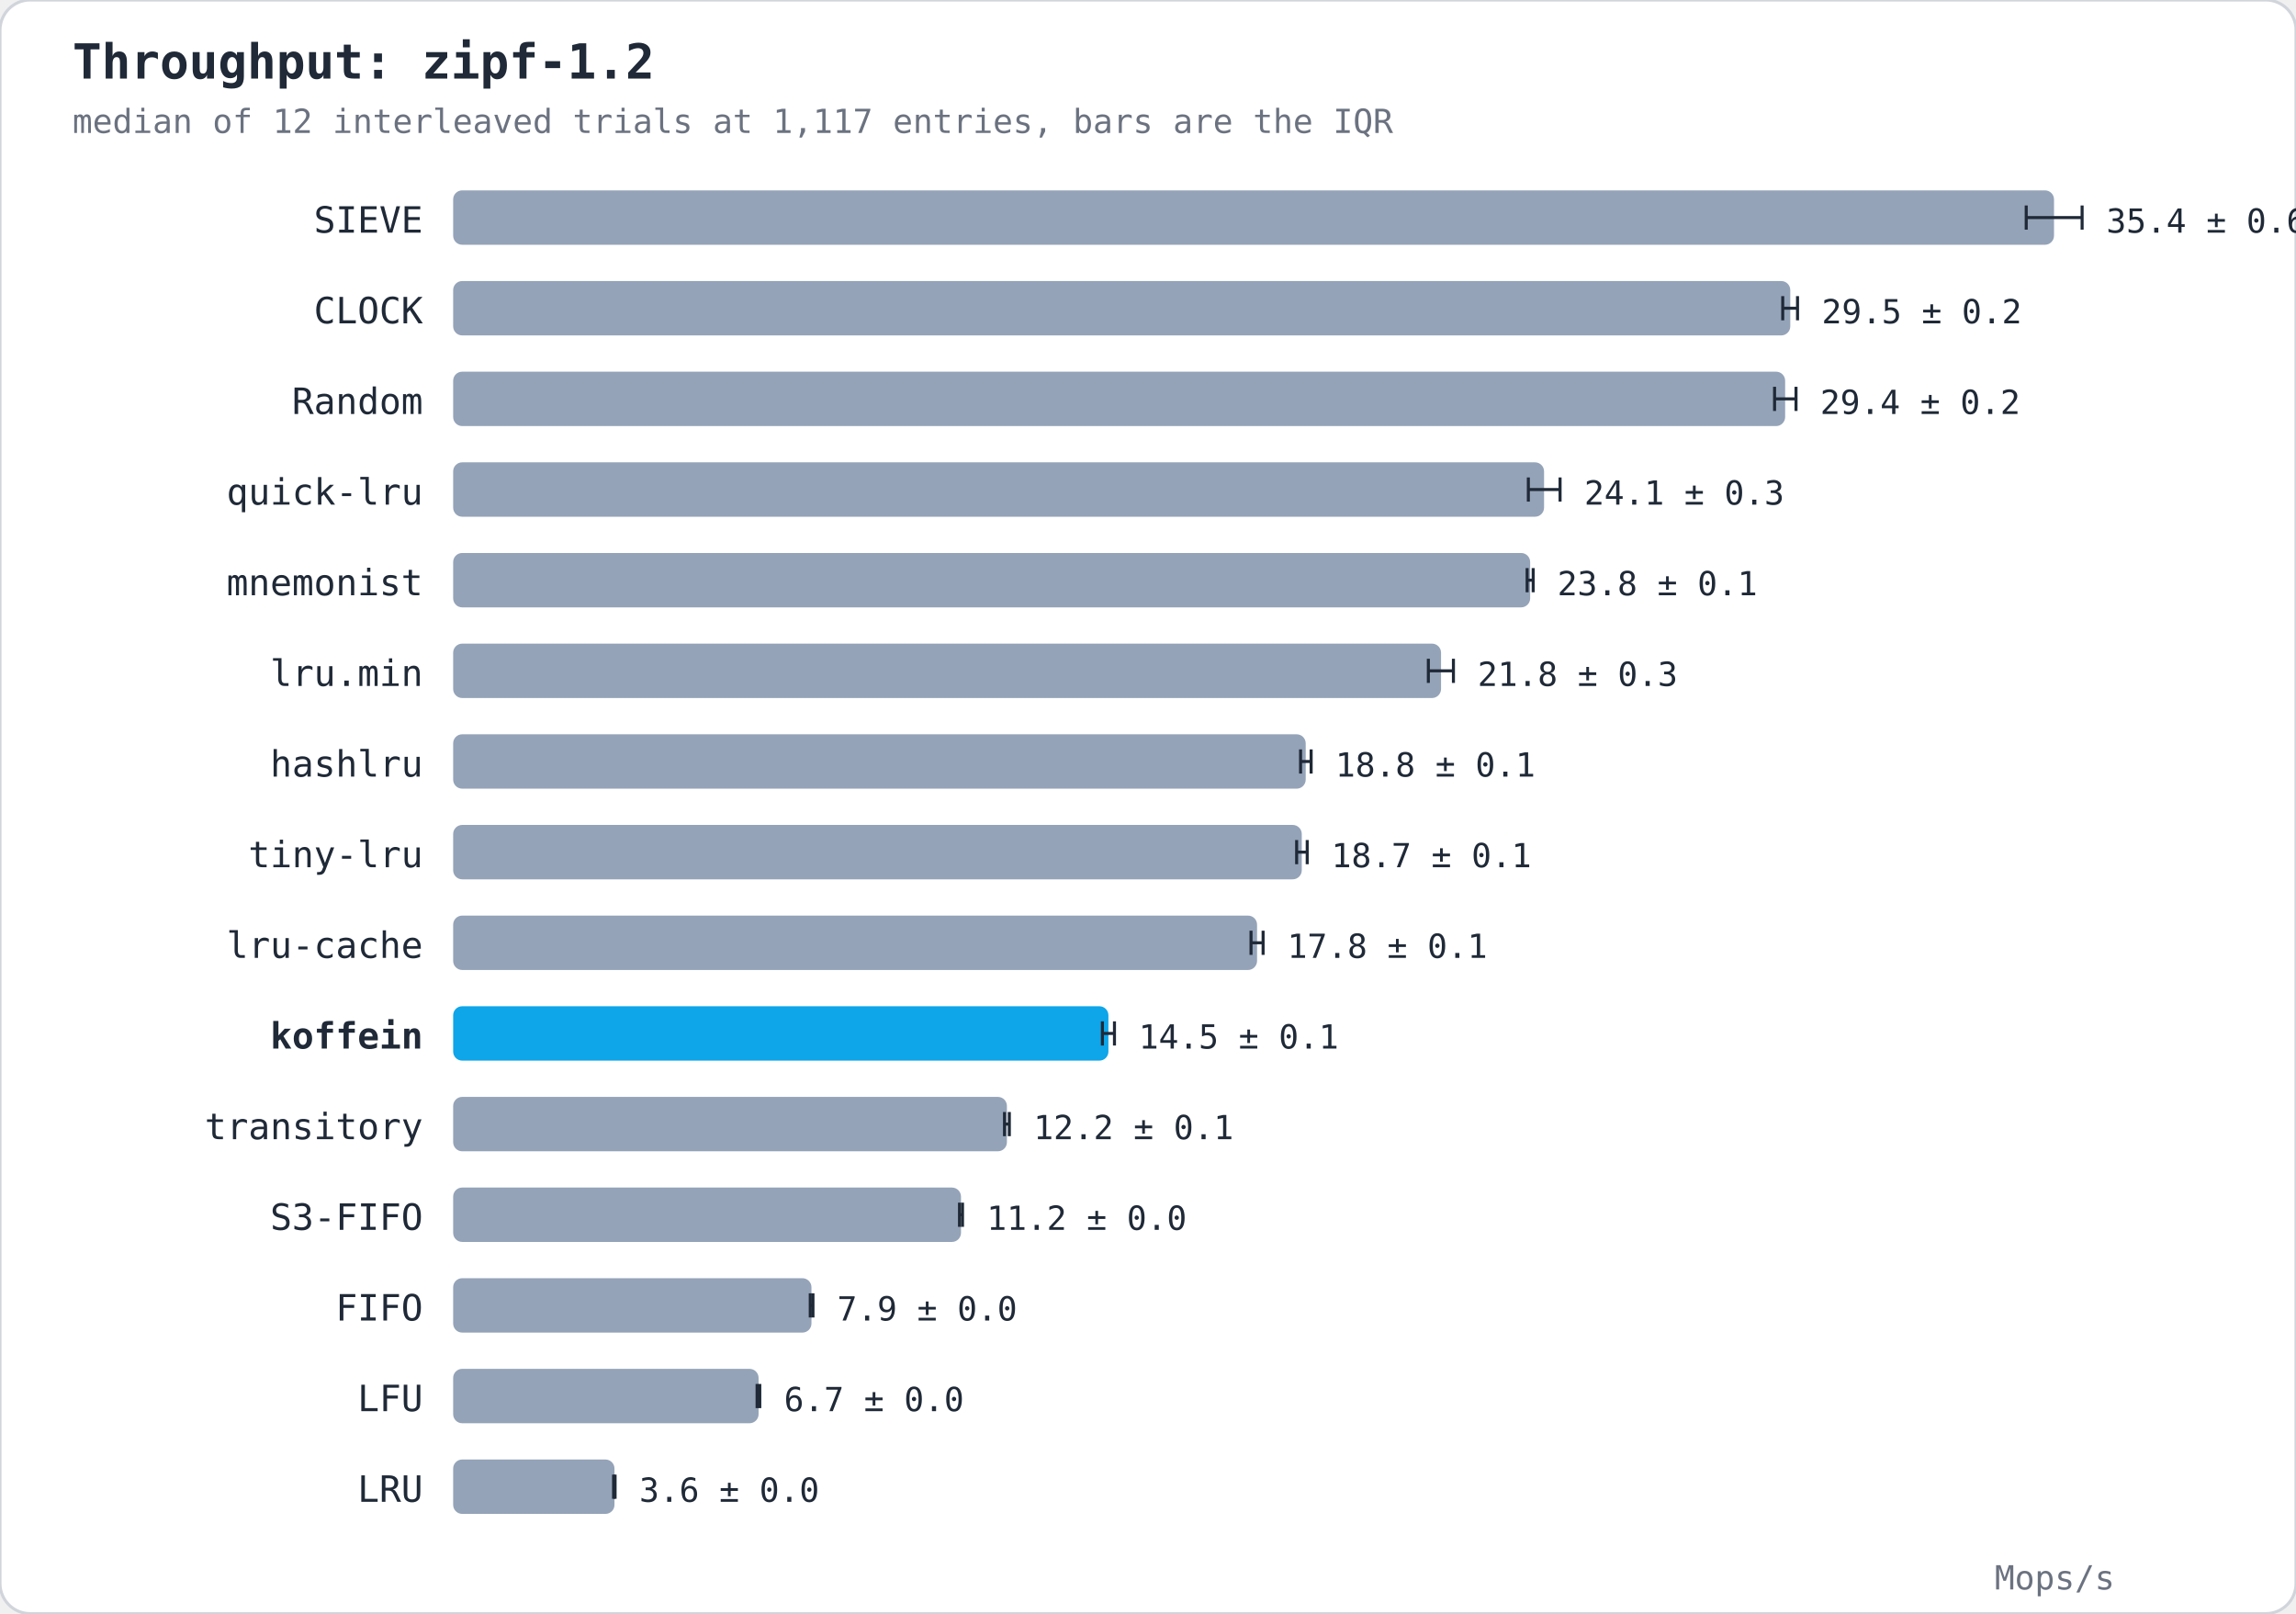
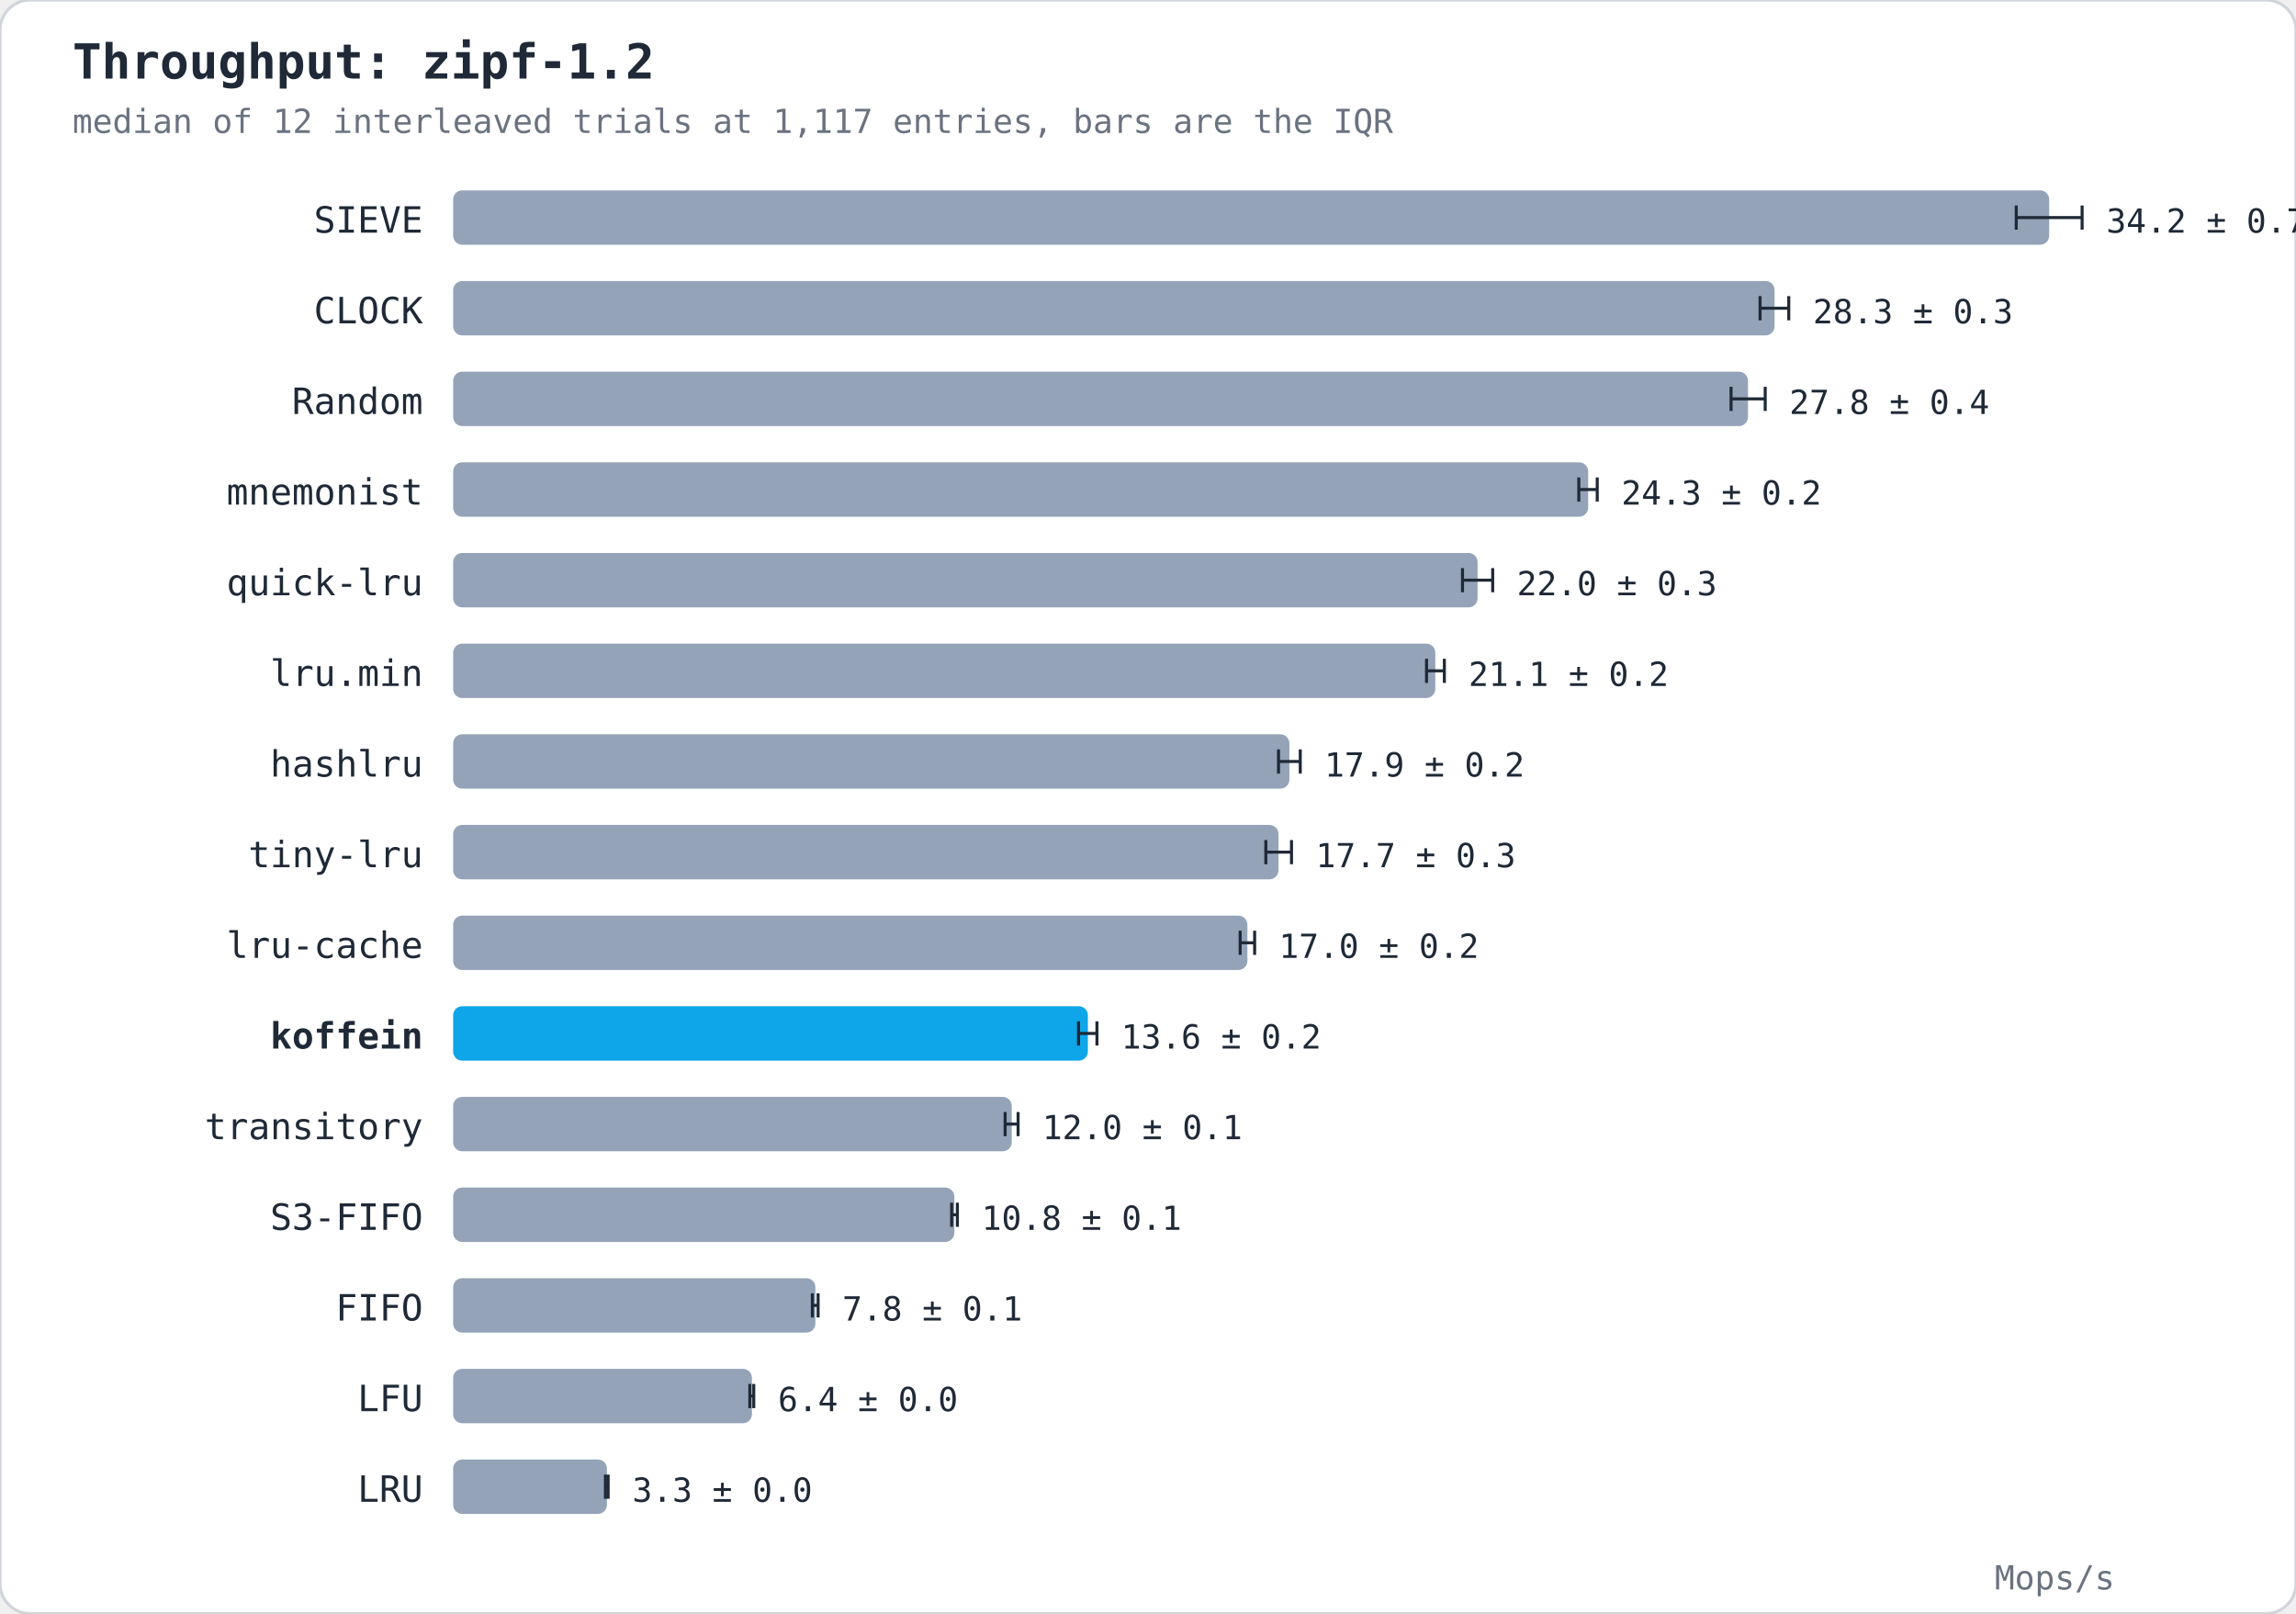
<svg xmlns="http://www.w3.org/2000/svg" viewBox="0 0 760 534" width="760" height="534" role="img">
  <rect x="0" y="0" width="760" height="534" rx="10" fill="#ffffff" stroke="#d1d5db" />
  <text x="24" y="26" font-family="ui-monospace,monospace" font-size="16" font-weight="700" fill="#1f2937">Throughput: zipf-1.2</text>
  <text x="24" y="44" font-family="ui-monospace,monospace" font-size="11" fill="#6b7280">median of 12 interleaved trials at 1,117 entries, bars are the IQR</text>
  <text x="140" y="77" text-anchor="end" font-family="ui-monospace,monospace" font-size="12" font-weight="400" fill="#1f2937">SIEVE</text>
-   <rect x="150" y="63" width="529.9" height="18" rx="3" fill="#94a3b8" />
-   <line x1="670.7" y1="72" x2="689.2" y2="72" stroke="#1f2937" stroke-width="1" />
-   <line x1="670.7" y1="68" x2="670.7" y2="76" stroke="#1f2937" stroke-width="1" />
+   <rect x="150" y="63" width="528.3" height="18" rx="3" fill="#94a3b8" />
+   <line x1="667.4" y1="72" x2="689.2" y2="72" stroke="#1f2937" stroke-width="1" />
+   <line x1="667.4" y1="68" x2="667.4" y2="76" stroke="#1f2937" stroke-width="1" />
  <line x1="689.2" y1="68" x2="689.2" y2="76" stroke="#1f2937" stroke-width="1" />
-   <text x="697.2" y="77" font-family="ui-monospace,monospace" font-size="11" fill="#1f2937">35.4 ± 0.6</text>
+   <text x="697.2" y="77" font-family="ui-monospace,monospace" font-size="11" fill="#1f2937">34.2 ± 0.7</text>
  <text x="140" y="107" text-anchor="end" font-family="ui-monospace,monospace" font-size="12" font-weight="400" fill="#1f2937">CLOCK</text>
-   <rect x="150" y="93" width="442.6" height="18" rx="3" fill="#94a3b8" />
-   <line x1="590.1" y1="102" x2="595.0" y2="102" stroke="#1f2937" stroke-width="1" />
-   <line x1="590.1" y1="98" x2="590.1" y2="106" stroke="#1f2937" stroke-width="1" />
-   <line x1="595.0" y1="98" x2="595.0" y2="106" stroke="#1f2937" stroke-width="1" />
-   <text x="603.0" y="107" font-family="ui-monospace,monospace" font-size="11" fill="#1f2937">29.5 ± 0.2</text>
+   <rect x="150" y="93" width="437.4" height="18" rx="3" fill="#94a3b8" />
+   <line x1="582.6" y1="102" x2="592.1" y2="102" stroke="#1f2937" stroke-width="1" />
+   <line x1="582.6" y1="98" x2="582.6" y2="106" stroke="#1f2937" stroke-width="1" />
+   <line x1="592.1" y1="98" x2="592.1" y2="106" stroke="#1f2937" stroke-width="1" />
+   <text x="600.1" y="107" font-family="ui-monospace,monospace" font-size="11" fill="#1f2937">28.3 ± 0.3</text>
  <text x="140" y="137" text-anchor="end" font-family="ui-monospace,monospace" font-size="12" font-weight="400" fill="#1f2937">Random</text>
-   <rect x="150" y="123" width="440.9" height="18" rx="3" fill="#94a3b8" />
-   <line x1="587.4" y1="132" x2="594.5" y2="132" stroke="#1f2937" stroke-width="1" />
-   <line x1="587.4" y1="128" x2="587.4" y2="136" stroke="#1f2937" stroke-width="1" />
-   <line x1="594.5" y1="128" x2="594.5" y2="136" stroke="#1f2937" stroke-width="1" />
-   <text x="602.5" y="137" font-family="ui-monospace,monospace" font-size="11" fill="#1f2937">29.4 ± 0.2</text>
-   <text x="140" y="167" text-anchor="end" font-family="ui-monospace,monospace" font-size="12" font-weight="400" fill="#1f2937">quick-lru</text>
-   <rect x="150" y="153" width="361.1" height="18" rx="3" fill="#94a3b8" />
-   <line x1="505.9" y1="162" x2="516.4" y2="162" stroke="#1f2937" stroke-width="1" />
-   <line x1="505.9" y1="158" x2="505.9" y2="166" stroke="#1f2937" stroke-width="1" />
-   <line x1="516.4" y1="158" x2="516.4" y2="166" stroke="#1f2937" stroke-width="1" />
-   <text x="524.4" y="167" font-family="ui-monospace,monospace" font-size="11" fill="#1f2937">24.1 ± 0.3</text>
-   <text x="140" y="197" text-anchor="end" font-family="ui-monospace,monospace" font-size="12" font-weight="400" fill="#1f2937">mnemonist</text>
-   <rect x="150" y="183" width="356.5" height="18" rx="3" fill="#94a3b8" />
-   <line x1="505.5" y1="192" x2="507.5" y2="192" stroke="#1f2937" stroke-width="1" />
-   <line x1="505.5" y1="188" x2="505.5" y2="196" stroke="#1f2937" stroke-width="1" />
-   <line x1="507.5" y1="188" x2="507.5" y2="196" stroke="#1f2937" stroke-width="1" />
-   <text x="515.5" y="197" font-family="ui-monospace,monospace" font-size="11" fill="#1f2937">23.8 ± 0.1</text>
+   <rect x="150" y="123" width="428.6" height="18" rx="3" fill="#94a3b8" />
+   <line x1="573.0" y1="132" x2="584.3" y2="132" stroke="#1f2937" stroke-width="1" />
+   <line x1="573.0" y1="128" x2="573.0" y2="136" stroke="#1f2937" stroke-width="1" />
+   <line x1="584.3" y1="128" x2="584.3" y2="136" stroke="#1f2937" stroke-width="1" />
+   <text x="592.3" y="137" font-family="ui-monospace,monospace" font-size="11" fill="#1f2937">27.8 ± 0.4</text>
+   <text x="140" y="167" text-anchor="end" font-family="ui-monospace,monospace" font-size="12" font-weight="400" fill="#1f2937">mnemonist</text>
+   <rect x="150" y="153" width="375.7" height="18" rx="3" fill="#94a3b8" />
+   <line x1="522.6" y1="162" x2="528.7" y2="162" stroke="#1f2937" stroke-width="1" />
+   <line x1="522.6" y1="158" x2="522.6" y2="166" stroke="#1f2937" stroke-width="1" />
+   <line x1="528.7" y1="158" x2="528.7" y2="166" stroke="#1f2937" stroke-width="1" />
+   <text x="536.7" y="167" font-family="ui-monospace,monospace" font-size="11" fill="#1f2937">24.3 ± 0.2</text>
+   <text x="140" y="197" text-anchor="end" font-family="ui-monospace,monospace" font-size="12" font-weight="400" fill="#1f2937">quick-lru</text>
+   <rect x="150" y="183" width="339.1" height="18" rx="3" fill="#94a3b8" />
+   <line x1="484.1" y1="192" x2="494.1" y2="192" stroke="#1f2937" stroke-width="1" />
+   <line x1="484.1" y1="188" x2="484.1" y2="196" stroke="#1f2937" stroke-width="1" />
+   <line x1="494.1" y1="188" x2="494.1" y2="196" stroke="#1f2937" stroke-width="1" />
+   <text x="502.1" y="197" font-family="ui-monospace,monospace" font-size="11" fill="#1f2937">22.0 ± 0.3</text>
  <text x="140" y="227" text-anchor="end" font-family="ui-monospace,monospace" font-size="12" font-weight="400" fill="#1f2937">lru.min</text>
-   <rect x="150" y="213" width="327.0" height="18" rx="3" fill="#94a3b8" />
-   <line x1="472.8" y1="222" x2="481.1" y2="222" stroke="#1f2937" stroke-width="1" />
-   <line x1="472.8" y1="218" x2="472.8" y2="226" stroke="#1f2937" stroke-width="1" />
-   <line x1="481.1" y1="218" x2="481.1" y2="226" stroke="#1f2937" stroke-width="1" />
-   <text x="489.1" y="227" font-family="ui-monospace,monospace" font-size="11" fill="#1f2937">21.8 ± 0.3</text>
+   <rect x="150" y="213" width="325.1" height="18" rx="3" fill="#94a3b8" />
+   <line x1="472.2" y1="222" x2="478.1" y2="222" stroke="#1f2937" stroke-width="1" />
+   <line x1="472.2" y1="218" x2="472.2" y2="226" stroke="#1f2937" stroke-width="1" />
+   <line x1="478.1" y1="218" x2="478.1" y2="226" stroke="#1f2937" stroke-width="1" />
+   <text x="486.1" y="227" font-family="ui-monospace,monospace" font-size="11" fill="#1f2937">21.1 ± 0.2</text>
  <text x="140" y="257" text-anchor="end" font-family="ui-monospace,monospace" font-size="12" font-weight="400" fill="#1f2937">hashlru</text>
-   <rect x="150" y="243" width="282.2" height="18" rx="3" fill="#94a3b8" />
-   <line x1="430.5" y1="252" x2="434.0" y2="252" stroke="#1f2937" stroke-width="1" />
-   <line x1="430.5" y1="248" x2="430.5" y2="256" stroke="#1f2937" stroke-width="1" />
-   <line x1="434.0" y1="248" x2="434.0" y2="256" stroke="#1f2937" stroke-width="1" />
-   <text x="442.0" y="257" font-family="ui-monospace,monospace" font-size="11" fill="#1f2937">18.8 ± 0.1</text>
+   <rect x="150" y="243" width="276.8" height="18" rx="3" fill="#94a3b8" />
+   <line x1="423.2" y1="252" x2="430.4" y2="252" stroke="#1f2937" stroke-width="1" />
+   <line x1="423.2" y1="248" x2="423.2" y2="256" stroke="#1f2937" stroke-width="1" />
+   <line x1="430.4" y1="248" x2="430.4" y2="256" stroke="#1f2937" stroke-width="1" />
+   <text x="438.4" y="257" font-family="ui-monospace,monospace" font-size="11" fill="#1f2937">17.9 ± 0.2</text>
  <text x="140" y="287" text-anchor="end" font-family="ui-monospace,monospace" font-size="12" font-weight="400" fill="#1f2937">tiny-lru</text>
-   <rect x="150" y="273" width="280.9" height="18" rx="3" fill="#94a3b8" />
-   <line x1="429.2" y1="282" x2="432.7" y2="282" stroke="#1f2937" stroke-width="1" />
-   <line x1="429.2" y1="278" x2="429.2" y2="286" stroke="#1f2937" stroke-width="1" />
-   <line x1="432.7" y1="278" x2="432.7" y2="286" stroke="#1f2937" stroke-width="1" />
-   <text x="440.7" y="287" font-family="ui-monospace,monospace" font-size="11" fill="#1f2937">18.7 ± 0.1</text>
+   <rect x="150" y="273" width="273.2" height="18" rx="3" fill="#94a3b8" />
+   <line x1="419.0" y1="282" x2="427.5" y2="282" stroke="#1f2937" stroke-width="1" />
+   <line x1="419.0" y1="278" x2="419.0" y2="286" stroke="#1f2937" stroke-width="1" />
+   <line x1="427.5" y1="278" x2="427.5" y2="286" stroke="#1f2937" stroke-width="1" />
+   <text x="435.5" y="287" font-family="ui-monospace,monospace" font-size="11" fill="#1f2937">17.7 ± 0.3</text>
  <text x="140" y="317" text-anchor="end" font-family="ui-monospace,monospace" font-size="12" font-weight="400" fill="#1f2937">lru-cache</text>
-   <rect x="150" y="303" width="266.1" height="18" rx="3" fill="#94a3b8" />
-   <line x1="414.1" y1="312" x2="418.1" y2="312" stroke="#1f2937" stroke-width="1" />
-   <line x1="414.1" y1="308" x2="414.1" y2="316" stroke="#1f2937" stroke-width="1" />
-   <line x1="418.1" y1="308" x2="418.1" y2="316" stroke="#1f2937" stroke-width="1" />
-   <text x="426.1" y="317" font-family="ui-monospace,monospace" font-size="11" fill="#1f2937">17.8 ± 0.1</text>
+   <rect x="150" y="303" width="262.9" height="18" rx="3" fill="#94a3b8" />
+   <line x1="410.5" y1="312" x2="415.3" y2="312" stroke="#1f2937" stroke-width="1" />
+   <line x1="410.5" y1="308" x2="410.5" y2="316" stroke="#1f2937" stroke-width="1" />
+   <line x1="415.3" y1="308" x2="415.3" y2="316" stroke="#1f2937" stroke-width="1" />
+   <text x="423.3" y="317" font-family="ui-monospace,monospace" font-size="11" fill="#1f2937">17.0 ± 0.2</text>
  <text x="140" y="347" text-anchor="end" font-family="ui-monospace,monospace" font-size="12" font-weight="700" fill="#1f2937">koffein</text>
-   <rect x="150" y="333" width="216.9" height="18" rx="3" fill="#0ea5e9" />
-   <line x1="364.9" y1="342" x2="368.9" y2="342" stroke="#1f2937" stroke-width="1" />
-   <line x1="364.9" y1="338" x2="364.9" y2="346" stroke="#1f2937" stroke-width="1" />
-   <line x1="368.9" y1="338" x2="368.9" y2="346" stroke="#1f2937" stroke-width="1" />
-   <text x="376.9" y="347" font-family="ui-monospace,monospace" font-size="11" fill="#1f2937">14.5 ± 0.1</text>
+   <rect x="150" y="333" width="210.1" height="18" rx="3" fill="#0ea5e9" />
+   <line x1="357.0" y1="342" x2="363.1" y2="342" stroke="#1f2937" stroke-width="1" />
+   <line x1="357.0" y1="338" x2="357.0" y2="346" stroke="#1f2937" stroke-width="1" />
+   <line x1="363.1" y1="338" x2="363.1" y2="346" stroke="#1f2937" stroke-width="1" />
+   <text x="371.1" y="347" font-family="ui-monospace,monospace" font-size="11" fill="#1f2937">13.6 ± 0.2</text>
  <text x="140" y="377" text-anchor="end" font-family="ui-monospace,monospace" font-size="12" font-weight="400" fill="#1f2937">transitory</text>
-   <rect x="150" y="363" width="183.3" height="18" rx="3" fill="#94a3b8" />
-   <line x1="332.5" y1="372" x2="334.1" y2="372" stroke="#1f2937" stroke-width="1" />
-   <line x1="332.5" y1="368" x2="332.5" y2="376" stroke="#1f2937" stroke-width="1" />
-   <line x1="334.1" y1="368" x2="334.1" y2="376" stroke="#1f2937" stroke-width="1" />
-   <text x="342.1" y="377" font-family="ui-monospace,monospace" font-size="11" fill="#1f2937">12.2 ± 0.1</text>
+   <rect x="150" y="363" width="184.9" height="18" rx="3" fill="#94a3b8" />
+   <line x1="332.7" y1="372" x2="337.0" y2="372" stroke="#1f2937" stroke-width="1" />
+   <line x1="332.7" y1="368" x2="332.7" y2="376" stroke="#1f2937" stroke-width="1" />
+   <line x1="337.0" y1="368" x2="337.0" y2="376" stroke="#1f2937" stroke-width="1" />
+   <text x="345.0" y="377" font-family="ui-monospace,monospace" font-size="11" fill="#1f2937">12.0 ± 0.1</text>
  <text x="140" y="407" text-anchor="end" font-family="ui-monospace,monospace" font-size="12" font-weight="400" fill="#1f2937">S3-FIFO</text>
-   <rect x="150" y="393" width="168.1" height="18" rx="3" fill="#94a3b8" />
-   <line x1="317.6" y1="402" x2="318.6" y2="402" stroke="#1f2937" stroke-width="1" />
-   <line x1="317.6" y1="398" x2="317.6" y2="406" stroke="#1f2937" stroke-width="1" />
-   <line x1="318.6" y1="398" x2="318.6" y2="406" stroke="#1f2937" stroke-width="1" />
-   <text x="326.6" y="407" font-family="ui-monospace,monospace" font-size="11" fill="#1f2937">11.2 ± 0.0</text>
+   <rect x="150" y="393" width="165.9" height="18" rx="3" fill="#94a3b8" />
+   <line x1="315.0" y1="402" x2="316.9" y2="402" stroke="#1f2937" stroke-width="1" />
+   <line x1="315.0" y1="398" x2="315.0" y2="406" stroke="#1f2937" stroke-width="1" />
+   <line x1="316.9" y1="398" x2="316.9" y2="406" stroke="#1f2937" stroke-width="1" />
+   <text x="324.9" y="407" font-family="ui-monospace,monospace" font-size="11" fill="#1f2937">10.8 ± 0.1</text>
  <text x="140" y="437" text-anchor="end" font-family="ui-monospace,monospace" font-size="12" font-weight="400" fill="#1f2937">FIFO</text>
-   <rect x="150" y="423" width="118.6" height="18" rx="3" fill="#94a3b8" />
-   <line x1="268.2" y1="432" x2="269.1" y2="432" stroke="#1f2937" stroke-width="1" />
-   <line x1="268.2" y1="428" x2="268.2" y2="436" stroke="#1f2937" stroke-width="1" />
-   <line x1="269.1" y1="428" x2="269.1" y2="436" stroke="#1f2937" stroke-width="1" />
-   <text x="277.1" y="437" font-family="ui-monospace,monospace" font-size="11" fill="#1f2937">7.9 ± 0.0</text>
+   <rect x="150" y="423" width="119.9" height="18" rx="3" fill="#94a3b8" />
+   <line x1="268.9" y1="432" x2="270.8" y2="432" stroke="#1f2937" stroke-width="1" />
+   <line x1="268.9" y1="428" x2="268.9" y2="436" stroke="#1f2937" stroke-width="1" />
+   <line x1="270.8" y1="428" x2="270.8" y2="436" stroke="#1f2937" stroke-width="1" />
+   <text x="278.8" y="437" font-family="ui-monospace,monospace" font-size="11" fill="#1f2937">7.8 ± 0.1</text>
  <text x="140" y="467" text-anchor="end" font-family="ui-monospace,monospace" font-size="12" font-weight="400" fill="#1f2937">LFU</text>
-   <rect x="150" y="453" width="101.1" height="18" rx="3" fill="#94a3b8" />
-   <line x1="250.6" y1="462" x2="251.5" y2="462" stroke="#1f2937" stroke-width="1" />
-   <line x1="250.6" y1="458" x2="250.6" y2="466" stroke="#1f2937" stroke-width="1" />
-   <line x1="251.5" y1="458" x2="251.5" y2="466" stroke="#1f2937" stroke-width="1" />
-   <text x="259.5" y="467" font-family="ui-monospace,monospace" font-size="11" fill="#1f2937">6.7 ± 0.0</text>
+   <rect x="150" y="453" width="98.9" height="18" rx="3" fill="#94a3b8" />
+   <line x1="248.2" y1="462" x2="249.5" y2="462" stroke="#1f2937" stroke-width="1" />
+   <line x1="248.2" y1="458" x2="248.2" y2="466" stroke="#1f2937" stroke-width="1" />
+   <line x1="249.5" y1="458" x2="249.5" y2="466" stroke="#1f2937" stroke-width="1" />
+   <text x="257.5" y="467" font-family="ui-monospace,monospace" font-size="11" fill="#1f2937">6.4 ± 0.0</text>
  <text x="140" y="497" text-anchor="end" font-family="ui-monospace,monospace" font-size="12" font-weight="400" fill="#1f2937">LRU</text>
-   <rect x="150" y="483" width="53.4" height="18" rx="3" fill="#94a3b8" />
-   <line x1="203.1" y1="492" x2="203.6" y2="492" stroke="#1f2937" stroke-width="1" />
-   <line x1="203.1" y1="488" x2="203.1" y2="496" stroke="#1f2937" stroke-width="1" />
-   <line x1="203.6" y1="488" x2="203.6" y2="496" stroke="#1f2937" stroke-width="1" />
-   <text x="211.6" y="497" font-family="ui-monospace,monospace" font-size="11" fill="#1f2937">3.6 ± 0.0</text>
+   <rect x="150" y="483" width="50.9" height="18" rx="3" fill="#94a3b8" />
+   <line x1="200.4" y1="492" x2="201.3" y2="492" stroke="#1f2937" stroke-width="1" />
+   <line x1="200.4" y1="488" x2="200.4" y2="496" stroke="#1f2937" stroke-width="1" />
+   <line x1="201.3" y1="488" x2="201.3" y2="496" stroke="#1f2937" stroke-width="1" />
+   <text x="209.3" y="497" font-family="ui-monospace,monospace" font-size="11" fill="#1f2937">3.3 ± 0.0</text>
  <text x="700" y="526" text-anchor="end" font-family="ui-monospace,monospace" font-size="11" fill="#6b7280">Mops/s</text>
</svg>
